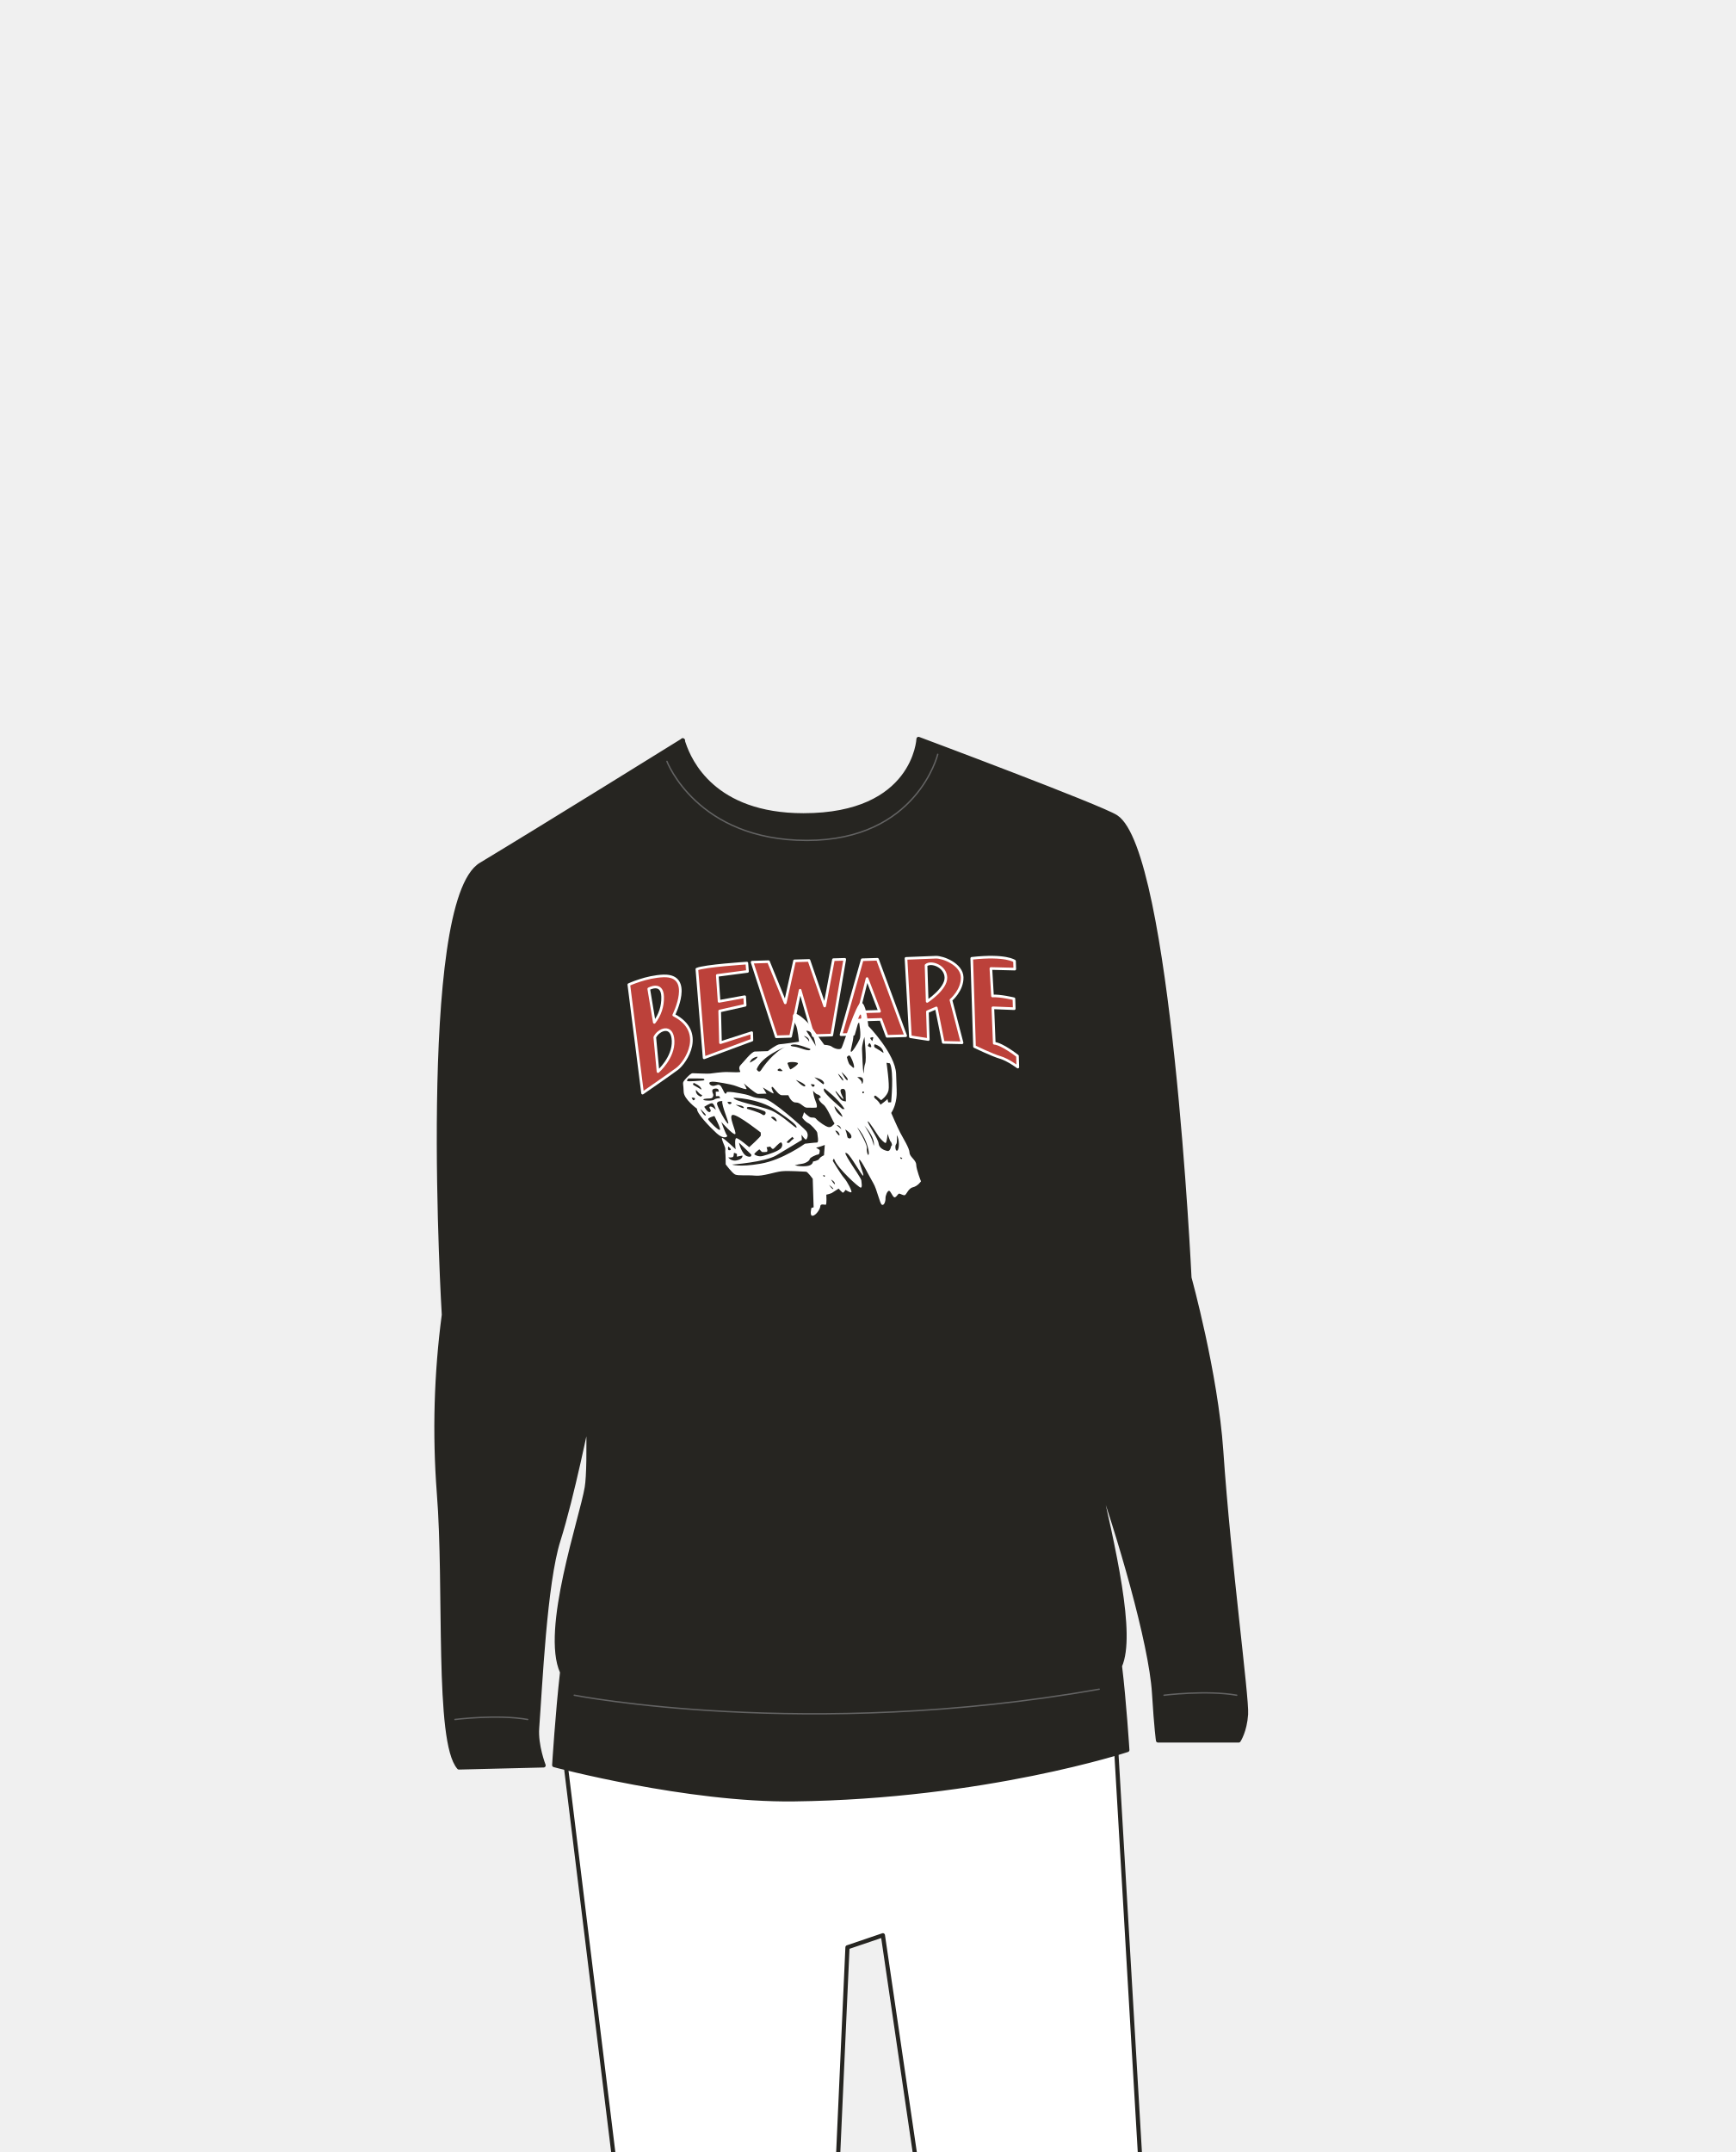
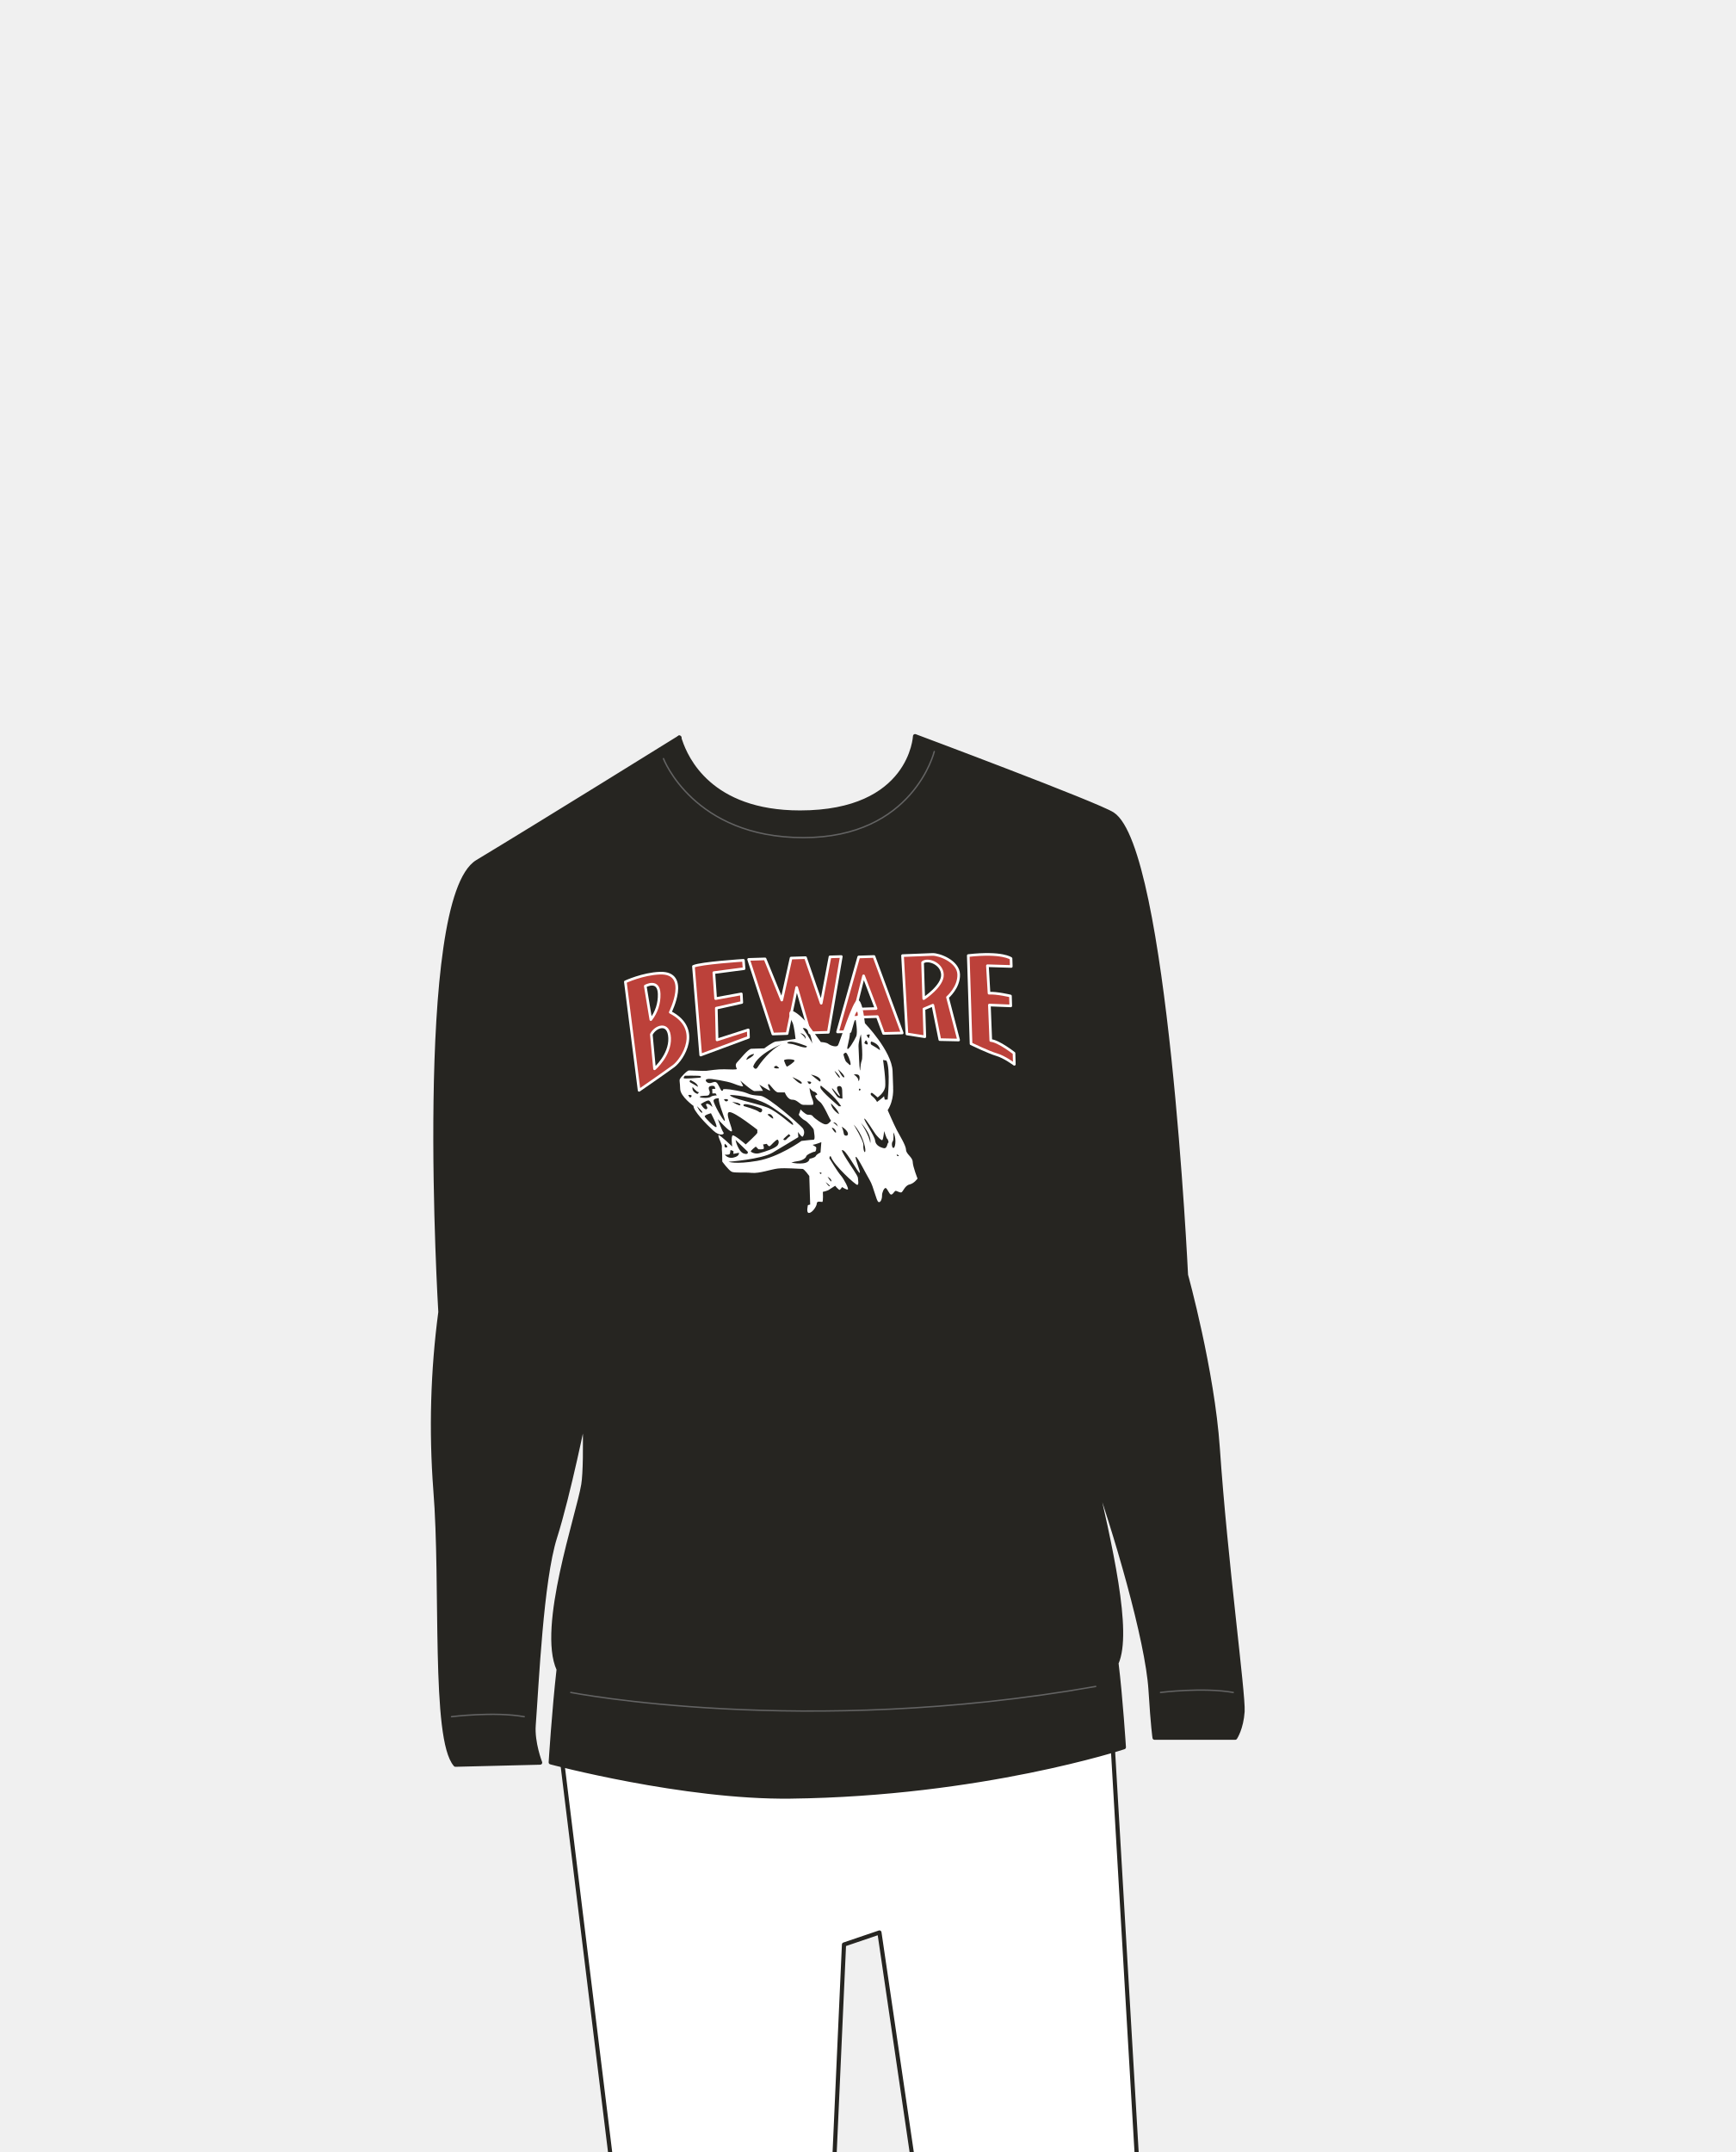
<svg xmlns="http://www.w3.org/2000/svg" width="1250" height="1550" viewBox="0 0 1250 1550">
-   <path d="M406.93,1266.5s61.78,24.3,203.69,19.79,192.84-36.18,192.84-36.18l20.11,342.24-158.71-1.85L636,1393.89l-25.52,8.67-8.83,196.25-153.94-.22Z" fill="#fff" stroke="#262521" stroke-linecap="round" stroke-linejoin="round" stroke-width="3" />
-   <path d="M491.85,533.24l0,0S491.86,533.2,491.85,533.24Z" fill="#262521" stroke="#262521" stroke-linecap="round" stroke-linejoin="round" stroke-width="3" />
-   <path d="M879.72,1045c-3.84-55.87-22.89-124.63-22.89-124.63s-14.58-307-52.88-331.94c-10.88-7.11-142.29-56.21-142.29-56.21s-2.49,55-82.85,55c-65.08,0-82.09-39.23-86.21-51.38a11.73,11.73,0,0,1-.75-2.59c-1,.64-100.94,62.69-145.44,89.5C301.68,649.69,319.74,947,319.74,947a619.73,619.73,0,0,0-3.6,128.12c5.52,68.42-1.88,179.2,14.45,197.93l61-1.5s-5.61-14.34-4.66-27c2.28-30.22,5.54-104.26,15.36-135.21S423.7,1021,423.7,1021c.49,23.68.3,42.22-1,50.32-3.6,21.92-31.66,102.79-17.78,133.07-3.34,29.29-5.7,66.94-5.7,66.94s95.7,25.59,172.7,24.66c137.52-1.66,240.17-35.54,240.17-35.54s-2.28-35.71-5.33-60.53c9.94-22.61-4.2-83.51-17.91-143,17.07,47.16,40.24,126.63,42.46,162.32,1.63,26.39,2.88,34.36,2.88,34.36h58.1s4.49-6.66,5.3-18.88S885.29,1126.26,879.72,1045Z" fill="#262521" stroke="#262521" stroke-linecap="round" stroke-linejoin="round" stroke-width="3" />
-   <path d="M838.52,1221s30.63-3.83,52.37,0" fill="none" stroke="#636363" stroke-linecap="round" stroke-linejoin="round" />
-   <path d="M327.75,1238.47s30.64-3.84,52.37,0" fill="none" stroke="#636363" stroke-linecap="round" stroke-linejoin="round" />
-   <path d="M413.67,1221s168.07,32.86,378.14-4.33" fill="none" stroke="#636363" stroke-linecap="round" stroke-linejoin="round" />
-   <path d="M480.43,548.4s21.5,56.91,100.81,56.91,94.26-62,94.26-62" fill="none" stroke="#636363" stroke-linecap="round" stroke-linejoin="round" />
-   <path d="M620.12,726.24s-.23,2.72,1.28,2.52S620.12,726.24,620.12,726.24Z" fill="#779623" opacity="0.19" />
-   <path d="M485.33,731.1s14.55-28.87-7.35-28.17c-12.42.4-25,6.26-25,6.26l9.9,78.14s18.53-12.78,24.86-17.46S508.62,743.07,485.33,731.1Zm-8-13.1a28.47,28.47,0,0,1-6,18.37l-4-24.12S477.06,706.73,477.34,718ZM474,771.82l-2.32-24.74c2.78-5.73,12.67-9.7,13.19,2.55S474,771.82,474,771.82Z" fill="#bc413a" stroke="#fff" stroke-linecap="round" stroke-linejoin="round" stroke-width="1.9" />
-   <path d="M502,698.06l5.22,63.85,34.43-12.77-.17-5.36L519,751l-.57-22.82,18.34-4.1-.33-6.19L518,721.25l-1.29-18.71,21.76-2.86-.47-6S507.31,695.64,502,698.06Z" fill="#bc413a" stroke="#fff" stroke-linecap="round" stroke-linejoin="round" stroke-width="1.9" />
-   <polygon points="541.77 693.02 559.23 746.76 569.51 746.44 576.38 713.24 585.85 745.93 599.2 745.52 608.53 690.95 600.37 691.2 594.07 724.6 582.76 691.75 572.34 692.07 565.66 722.31 553.6 692.65 541.77 693.02" fill="#bc413a" stroke="#fff" stroke-linecap="round" stroke-linejoin="round" stroke-width="1.9" />
-   <path d="M632.08,690.92l-11,.34-15.24,54,9-.28,2.92-10.24,16.76-.52L639,746.4,652.4,746Zm-13.49,37.93,6-24,9,23.55Z" fill="#bc413a" stroke="#fff" stroke-linecap="round" stroke-linejoin="round" stroke-width="1.9" />
-   <path d="M693.1,703.83c-.29-9.43-14-14.54-18.91-14.39s-21.55.85-21.55.85l3.16,56.43,12.9,2-.62-20,6.4-2.74,5,24.8,13.54.29-8-30.77S693.4,713.27,693.1,703.83Zm-25.2,17.44-.81-26c3.48-3.15,14,.55,14.3,8.76S667.9,721.27,667.9,721.27Z" fill="#bc413a" stroke="#fff" stroke-linecap="round" stroke-linejoin="round" stroke-width="1.9" />
-   <path d="M700,690.25l2,63.56s12.88,6.21,18.47,7.82,12.72,6.94,12.72,6.94l-.24-8s-11.18-8.77-16.73-9.13l-1-25.55,15.39.62-.22-7.14s-9.91-2.38-15.44-2l-1.15-19.8L731,698l-.18-5.74S724.57,687.52,700,690.25Z" fill="#bc413a" stroke="#fff" stroke-linecap="round" stroke-linejoin="round" stroke-width="1.9" />
-   <path d="M660,838.9c-.11-3.54-4.71-5.53-4.81-8.74s-4.57-10.25-6.68-14.29S642,801.61,642,801.61c4.73-7.38,3.9-16,3.9-16s.21,2.26-.38-12.18S625.55,739,625.55,739c-.73-5.23-1.94-16.67-5.29-16.82s-13,31.13-14.11,32.73-5.19.3-6.87-1-5.49-1.34-5.49-1.34-7.85-10.82-9.77-13.45-9.09-9.78-11.76-8.91-.1,6,1.11,8.25,2.21,11.84,2.21,11.84-11.86,1.78-14,1.85-8.49,4.94-8.49,4.94l-9.34.29c-2.39.07-8.28,7.77-10.2,9.67s-.59,4-.28,4.77-4.52.48-9.06.34-10.89.91-12.87,1.11S500.3,773,498.83,773s-6,5-6.56,6.16.05,1.84.22,7.23,9.59,12.17,9.59,12.17c-.32,3.27,9.05,13,14.16,17.7s8.44,2.58,7.42,1.47-4.06-9.65-4.06-9.65,8.59,9.66,10,8.76S524.05,803,528,803s20,12.7,20,12.7l.06,2.13c0,.85-8.38,8.45-8.38,8.45s-7.72-6.68-9.28-6.49-.46,8-.46,8-8.76-8.38-9.75-8.21,2,6,2.21,7.27-.06,2.73.12,3.72.25,8.07.25,8.07,4.58,6.24,6.74,7.3,8.94.29,14.49.83,13.81-2.55,18.9-3.14,16.59.34,17.73.3,4.83,5.1,4.83,5.1l.64,20.53-1.59.48s-1.48,5.71.79,5.64,5.52-4.7,5.6-6.83,3.09-1,3.93-1.12.42-7.24.42-7.24a21.54,21.54,0,0,0,3.86-1.17c.83-.5,5-3.22,5-3.22A19.62,19.62,0,0,0,607,859c.72.32,2.07-2,2.07-2s3.33,2.17,4.17,1.72-2.79-7.57-5.14-10.19-8.18-12.36-8.18-12.36.55-2.75,1.25-.75c2,5.8,17.64,20.15,18.91,20s.45-3.7.41-5.12-5.68-9.32-8.07-13.21-5.07-8.21-2.18-6.32,10.57,16.26,11.55,16-4-11.5-2.76-11.54,7.18,12.11,10,16.84,4.71,15,6.29,15.68,2.62-2.49,2.55-4.61,1.4-5.43,2.53-5.47,2.54,4.32,3.83,4.7,2.61-2.63,3.46-2.66,2.45,1.2,3.87,1.16,2.54-4.9,6.06-5.72,5.82-4.29,5.82-4.29S660.09,842.44,660,838.9ZM630.1,752.14c6.42,1.88,6.32,6.27,6.32,6.27a61.38,61.38,0,0,0-5.54-3.52A1.72,1.72,0,0,1,630.1,752.14Zm-1.58-2.61c0,1.15-1.8-1.91-1.8-1.91C630.58,745.89,628.49,748.38,628.52,749.53Zm-2.2,1.8c.41,0,1.26,1.46,1.3,2.5s-2.32,0-2.45-.66C625.17,753.17,625.92,751.34,626.32,751.33Zm-3.66-4.46s1.77,16,.59,19.08-.89,8.26-1.29,6.77-.89-14-1-17.06S622.66,746.87,622.66,746.87Zm-1.25,39.27s1-.15,1,.63S620.58,788,621.41,786.14Zm-.6-6.22c0-1.85-3.26-4.06-3.26-4.06s3.68-.69,4.09,1.49S620.86,781.77,620.81,779.92Zm-.6-48.76c1.14,4.39-2.42,3.63-2.42,3.63S619.67,729.09,620.21,731.16ZM614.87,745c.26-6.31,4-8.48,4-8.48s1.71,9,.37,12-5.54,9.88-6.26,9S614.6,751.35,614.87,745Zm-4.3,32.9c-1,1.1-4.35-5.77-4.35-5.77S611.57,776.83,610.57,777.93Zm-6.63-4.38s3.61,3.07,3.53,4.59S602.74,772.44,603.94,773.55Zm-2,12.36c.63,0,4.69,5.82,5.52,5.62s-3.77-6.09-1.2-7.07c2.23-.84,2.87,1.22,2.91,2.72l.19,6.14s-2.69,0-3.93-1.67S601.3,785.93,601.92,785.91Zm-9-4.92c-.13,0-6.26-5-6.26-5s4.63.93,6.19,2.76S593.05,781,592.93,781Zm-5.29-27.2a1.31,1.31,0,0,1,.05.22c0,.22,0,.1-.05-.22-.49-2-6.88-11.29-6.88-11.29C586.05,741.84,587.4,751.88,587.64,753.79Zm-1.08,28.53c-1.33,1.61-2.47-1.37-2.47-1.37S587.9,780.71,586.56,782.32Zm-4-32.49c-.42-1.31-3.54-3.68-3.54-3.68C583.93,747.19,582.93,751.15,582.51,749.83Zm-11.14,2.5c3.29-.5,12.35,3.28,12.35,3.28,0,2.65-8.56-1.51-11.24-1.68S568.08,752.82,571.37,752.33Zm8.61,30c-1.11,1.4-6.73-4.51-6.73-4.51S581.09,780.92,580,782.33Zm-5.2-16.49c.18,1.13-4.83,4.26-5.39,4.42s-2.11-4.18-2.11-4.18C566.66,764.47,574.6,764.72,574.78,765.84Zm-9.3-11.72c-8.31,4-15.44,13.71-17.21,16.56s-3.24-.54-3.24-.54C548.63,760.61,565.48,754.12,565.48,754.12Zm-1.79,17.18c-.1.35-3.45.45-3.59-.45s1.65-1.23,1.65-1.23S563.8,771,563.69,771.3Zm-18.08-10.22c0,1.69-5.49,4.34-5.49,4.34C540.79,761.74,545.61,761.08,545.61,761.08Zm-34.4,30.1c2.49,0,2.44-1.68,2.57-2.4s-1.67-3.21-.14-4.25a4,4,0,0,1,3.55-.11l.66,1.82-2.31.07.1,3.26,2.31-.07.86,1.44s-3.12.06-4.37,1.08-6.65.93-7.66.24S508.73,791.21,511.21,791.18ZM495,778.59c-.42-.63.83-1.8.83-1.8s10-.14,11,.23.6,1.19-.37,1.22S495.47,779.22,495,778.59Zm10.19,6.2s-4.19-2.56-5.4-3.15-.05-1.67-.05-1.67S505.31,782.1,505.23,784.79Zm-5.7,7.69c-.41,0-1.27-1.84-1.27-1.84s2.41-.21,2.43.6A1.27,1.27,0,0,1,499.53,792.48Zm1.87-7.57s2.8,3.54,4,3.64-.47,1.35-.47,1.35S500.61,788.66,501.4,784.91Zm6.81,18.56c-1.43,0-3.66-4.71-3.66-4.71S509.65,803.42,508.21,803.47Zm-.9-6.27s3.81-2.53,5.48-2.58,2.9,4.74,2.9,4.74-2.77-2.87-4.23-2.29,1.69,2.63.12,3.75S507.31,797.2,507.31,797.2Zm11.21,16.58c-1.11.6-7.87-6.43-8.33-7.55s4.47-2.42,4.47-2.42S519.64,813.18,518.52,813.78Zm6-4.48c-1.13.06-8-12.39-8-14.4s3.83-1.86,3.83-1.86C519.62,796.28,525.65,809.23,524.51,809.3Zm1.77-14.17c-1.45.72-2.25-1.35-2.25-1.35C526.9,793.2,527.73,794.42,526.28,795.13Zm2.08-4.49s17.76.26,30.49,8.85,15.23,11.2,15,12.61-10.61-9.36-18.75-12.48S528.65,793.18,528.36,790.64Zm43.54,29.44a13,13,0,0,0-2.9,2.5c-.62,1-2.17.64-2.18.07s4-3.82,4-3.82Zm-12.4-12.6c-.1,1-4.1-2.66-4.1-2.66C557.36,803.15,559.6,806.43,559.5,807.48Zm-29.58-11.79c2.29.33,5.65.63,5.94,2.1S529.92,795.69,529.92,795.69Zm8.4,3c-2.39-3.68,11.56,1,12.77,1.88s-.13,3.75-1.92,2.2S538.32,798.66,538.32,798.66ZM547,827.81l1.9,1.93a12.74,12.74,0,0,0,3.41-.1c1.13-.32-.1-3.34-.1-3.34l2.68-.47s1.2,2,2.11,1.67,4.19-4.67,5.75-4.72c0,0,1.61,1.37.12,3.83s-9.65,5-13,5.88a7.34,7.34,0,0,1-6.42-1C542.78,830.93,547,827.81,547,827.81Zm-14.5-4.66c.44.41,8.65,8.4,8.65,8.4s.78,2.53-3,1.23S532,822.74,532.45,823.15Zm-7.87,2.66s3.63,2.58.68,2.67C523.87,828.53,524.58,825.81,524.58,825.81Zm0,7.82a9,9,0,0,0,2.92-.09c1.41-.33.75-3.16,1.32-3.17a6.67,6.67,0,0,1,2,.79l-.08,1.92,4-.77s.64,2.4-3.73,3.39A6,6,0,0,1,524.6,833.63Zm69.63,13.5c-.44.66-.89.72-1.35-.73C592.88,846.4,594.67,846.48,594.23,847.13Zm-.7-15.06s-2.77,1.21-3.38,2.55-4.56,2-4.56,2,.09,2.8-4.67,3.28a24.92,24.92,0,0,1-8.42-.57,31.39,31.39,0,0,1,5.07-1.08c2.79-.35,5.53-2.21,5.66-3.37s4.84-3.28,6-3.32,1.25-2.18,1.22-3-3.52-2-2.2-2.07,5.87-1.83,5.87-1.83Zm6.64,24.35c-.84.25-2.95-3-2.95-3S601,856.16,600.17,856.42Zm1.23-3.84c.1,1.69-2.79-3-2.79-3S601.3,850.89,601.4,852.58Zm-1.7-41.86a3.21,3.21,0,0,1-2.61,1.11c-1.9.06-8.05-4.45-9-5.74s-1.94-1.11-3.7-1.2-5.25-3.8-5.25-3.8a18.45,18.45,0,0,1-1.21,3.56c-.43.45,2.6,3.58,4.24,4.27s6.48,5.81,6.52,7,1.39,7-.22,7-8.66.85-8.66.85S563.67,835.47,548,838.15s-20.65.64-20.65.64,23.54-1.7,31.77-6.58,18.5-11.15,18.5-11.15l-.24-3.76s2.81,4.29,3.51,3.29a5,5,0,0,0-.19-6.07c-2-2.37-24.78-22.81-30.39-23.25s-6.45-.53-10-2-11.13-2.33-11.87-2.55a34.34,34.34,0,0,0-4.79-.25c-.25.2-.4,1.78-1.34,1.09s-2.33-5.25-3.94-6.06-3.19,1-5.3.56-4.19-3.55,2-2.89c0,0,11,1.42,15.5,3.19s7.41,2.56,7.24,1.83a33.82,33.82,0,0,0-2-3.89s8.6,7.65,10.28,7.59l6.08-.19-2.63-4.46s6.88,4.33,7.61,4.31-2-3.6-1.17-4.66,4.44,6,7.22,5.94,4.69,0,4.69,0,1.93,5.36,5.44,5.25,5.52,3.79,7.95,3.72,7.13.36,7.11-.37.4-1.33-1-4.66a25,25,0,0,1-1.69-7.13s2.13,2.57,3.31,2.68,3.3,2.39,1.54,2.45-.06,2.93,2.64,4.9,7,12.54,7.74,13.1S599.7,810.72,599.7,810.72Zm4.87,7.07c-.82.17-2.92-3.41-2.92-3.41C603.62,813.91,605.39,817.61,604.57,817.79Zm1.5-4.22c-.16-.67-3.38-3.11-3.38-3.11C605.67,810.19,606.22,814.23,606.07,813.57Zm-5-16.86s5.68,5.3,5.76,7.78C606.86,804.49,601.49,801.26,601.1,796.71Zm5.73,2.1s-13.16-11-13.36-13.53,1.37-.51,1.37-.51,8.75,6.38,13.61,14Zm3.55,19.85a23.46,23.46,0,0,0-1.48-5.18s4.08,2.55,4.42,4.89S610.43,820.27,610.38,818.66ZM612.31,767c-1.18-.78-2.25-5.6-2.25-5.6s.88-1.29,1.81-1.17,3.3,5.87,3.37,8.06S613.49,767.79,612.31,767Zm13.53,64.05c-.4,2.44-1.71-1.31-1.4-4.27s-7-14.79-7-14.79C623.5,818.25,626.24,828.62,625.84,831.07Zm3.51-5.82c-.57-5.53-6.67-14.55-6.67-14.55C631.38,820.68,629.35,825.25,629.35,825.25Zm13-.17c-.67,0-.67,4.4-3.1,3.94s-6-2-6.33-5.43-8.39-15-7.8-15.84,7.08,9.87,8.19,11.29,3.89,4.44,4.69,4.2,1.41-6.53,1.41-6.53,1.78,5.55,2.18,5.54S643,825.09,642.35,825.08ZM639.84,794a21.13,21.13,0,0,0-.54-2.52c0,.58-5,4.2-5,4.2a13.28,13.28,0,0,0-3.41-4.06c-2.12-1.55-.9-2.51-.41-2.52s4.23,3.33,4.23,3.33,4.42-3,5.33-7.1-1.43-19.86-1.43-19.86l2.44.42c3.08,6,.87,28.05.87,28.05Zm6.58,34.67c-1.37,1-1.92-3.43-.89-4.53s.47-6.58.47-6.58C648.11,820.84,647.79,827.69,646.42,828.67Zm3.13,6c-1,.36-1.11-1.18-1.11-1.18C649.39,833.77,650.55,834.34,649.55,834.71Z" fill="#fff" />
+   <path d="M404.43,1264.5s61.78,24.3,203.69,19.79S801,1248.11,801,1248.11l20.11,342.24-158.71-1.85-28.9-196.61-25.52,8.67-8.83,196.25-153.94-.22Z" fill="#fff" stroke="#262521" stroke-linecap="round" stroke-linejoin="round" stroke-width="3" />
+   <path d="M489.35,531.24l0,0S489.36,531.2,489.35,531.24Z" fill="#262521" stroke="#262521" stroke-linecap="round" stroke-linejoin="round" stroke-width="3" />
+   <path d="M877.22,1043c-3.84-55.87-22.89-124.63-22.89-124.63s-14.58-307-52.88-331.94c-10.88-7.11-142.29-56.21-142.29-56.21s-2.49,55-82.85,55c-65.08,0-82.09-39.23-86.21-51.38a11.73,11.73,0,0,1-.75-2.59c-1,.64-100.94,62.69-145.44,89.5C299.18,647.69,317.24,945,317.24,945a619.73,619.73,0,0,0-3.6,128.12c5.52,68.42-1.88,179.2,14.45,197.93l61-1.5s-5.61-14.34-4.66-27c2.28-30.22,5.54-104.26,15.36-135.21S421.2,1019,421.2,1019c.49,23.68.3,42.22-1,50.32-3.6,21.92-31.66,102.79-17.78,133.07-3.34,29.29-5.7,66.94-5.7,66.94s95.7,25.59,172.7,24.66c137.52-1.66,240.17-35.54,240.17-35.54s-2.28-35.71-5.33-60.53c9.94-22.61-4.2-83.51-17.91-143,17.07,47.16,40.24,126.63,42.46,162.32,1.63,26.39,2.88,34.36,2.88,34.36h58.1s4.49-6.66,5.3-18.88S882.79,1124.26,877.22,1043Z" fill="#262521" stroke="#262521" stroke-linecap="round" stroke-linejoin="round" stroke-width="3" />
+   <path d="M836,1219s30.63-3.83,52.37,0" fill="none" stroke="#636363" stroke-linecap="round" stroke-linejoin="round" />
+   <path d="M325.25,1236.47s30.64-3.84,52.37,0" fill="none" stroke="#636363" stroke-linecap="round" stroke-linejoin="round" />
+   <path d="M411.17,1219s168.07,32.86,378.14-4.33" fill="none" stroke="#636363" stroke-linecap="round" stroke-linejoin="round" />
+   <path d="M477.93,546.4s21.5,56.91,100.81,56.91,94.26-62,94.26-62" fill="none" stroke="#636363" stroke-linecap="round" stroke-linejoin="round" />
+   <path d="M617.62,724.24s-.23,2.72,1.28,2.52S617.62,724.24,617.62,724.24Z" fill="#779623" opacity="0.19" />
+   <path d="M482.83,729.1s14.55-28.87-7.35-28.17c-12.42.4-25,6.26-25,6.26l9.9,78.14s18.53-12.78,24.86-17.46S506.12,741.07,482.83,729.1Zm-8-13.1a28.47,28.47,0,0,1-6,18.37l-4-24.12S474.56,704.73,474.84,716Zm-3.33,53.82-2.32-24.74c2.78-5.73,12.67-9.7,13.19,2.55S471.51,769.82,471.51,769.82Z" fill="#bc413a" stroke="#fff" stroke-linecap="round" stroke-linejoin="round" stroke-width="1.9" />
+   <path d="M499.53,696.06l5.22,63.85,34.43-12.77-.17-5.36L516.54,749,516,726.15l18.34-4.1-.33-6.19-18.5,3.39-1.29-18.71L536,697.68l-.47-6S504.81,693.64,499.53,696.06Z" fill="#bc413a" stroke="#fff" stroke-linecap="round" stroke-linejoin="round" stroke-width="1.9" />
+   <polygon points="539.27 691.02 556.73 744.76 567.01 744.44 573.88 711.24 583.35 743.93 596.7 743.52 606.03 688.95 597.87 689.2 591.57 722.6 580.26 689.75 569.84 690.07 563.16 720.31 551.1 690.65 539.27 691.02" fill="#bc413a" stroke="#fff" stroke-linecap="round" stroke-linejoin="round" stroke-width="1.9" />
+   <path d="M629.58,688.92l-11,.34-15.24,54,9-.28,2.92-10.24,16.76-.52,4.47,12.13L649.9,744Zm-13.49,37.93,6-24,9,23.55Z" fill="#bc413a" stroke="#fff" stroke-linecap="round" stroke-linejoin="round" stroke-width="1.9" />
+   <path d="M690.6,701.83c-.29-9.43-14-14.54-18.91-14.39s-21.55.85-21.55.85l3.16,56.43,12.9,2-.62-20L672,724l5,24.8,13.54.29-8-30.77S690.9,711.27,690.6,701.83Zm-25.2,17.44-.81-26c3.48-3.15,14,.55,14.3,8.76S665.4,719.27,665.4,719.27Z" fill="#bc413a" stroke="#fff" stroke-linecap="round" stroke-linejoin="round" stroke-width="1.9" />
+   <path d="M697.5,688.25l2,63.56s12.88,6.21,18.47,7.82,12.72,6.94,12.72,6.94l-.24-8s-11.18-8.77-16.73-9.13l-1-25.55,15.39.62-.22-7.14s-9.91-2.38-15.44-2l-1.15-19.8,17.18.54-.18-5.74S722.07,685.52,697.5,688.25Z" fill="#bc413a" stroke="#fff" stroke-linecap="round" stroke-linejoin="round" stroke-width="1.9" />
+   <path d="M657.48,836.9c-.11-3.54-4.71-5.53-4.81-8.74s-4.57-10.25-6.68-14.29-6.54-14.26-6.54-14.26c4.73-7.38,3.9-16,3.9-16s.21,2.26-.38-12.18S623.05,737,623.05,737c-.73-5.23-1.94-16.67-5.29-16.82s-13,31.13-14.11,32.73-5.19.3-6.87-1-5.49-1.34-5.49-1.34-7.85-10.82-9.77-13.45-9.09-9.78-11.76-8.91-.1,6,1.11,8.25,2.21,11.84,2.21,11.84-11.86,1.78-14,1.85-8.49,4.94-8.49,4.94l-9.34.29c-2.39.07-8.28,7.77-10.2,9.67s-.59,4-.28,4.77-4.52.48-9.06.34-10.89.91-12.87,1.11S497.8,771,496.33,771s-6,5-6.56,6.16.05,1.84.22,7.23,9.59,12.17,9.59,12.17c-.32,3.27,9.05,13,14.16,17.7s8.44,2.58,7.42,1.47-4.06-9.65-4.06-9.65,8.59,9.66,10,8.76S521.55,801,525.52,801s20,12.7,20,12.7l.06,2.13c0,.85-8.38,8.45-8.38,8.45s-7.72-6.68-9.28-6.49-.46,8-.46,8-8.76-8.38-9.75-8.21,2,6,2.21,7.27-.06,2.73.12,3.72.25,8.07.25,8.07,4.58,6.24,6.74,7.3,8.94.29,14.49.83,13.81-2.55,18.9-3.14,16.59.34,17.73.3,4.83,5.1,4.83,5.1l.64,20.53L582,868s-1.48,5.71.79,5.64,5.52-4.7,5.6-6.83,3.09-1,3.93-1.12.42-7.24.42-7.24a21.54,21.54,0,0,0,3.86-1.17c.83-.5,5-3.22,5-3.22a19.62,19.62,0,0,0,2.91,2.94c.72.32,2.07-2,2.07-2s3.33,2.17,4.17,1.72-2.79-7.57-5.14-10.19-8.18-12.36-8.18-12.36.55-2.75,1.25-.75c2,5.8,17.64,20.15,18.91,20s.45-3.7.41-5.12-5.68-9.32-8.07-13.21-5.07-8.21-2.18-6.32,10.57,16.26,11.55,16-4-11.5-2.76-11.54,7.18,12.11,10,16.84,4.71,15,6.29,15.68,2.62-2.49,2.55-4.61,1.4-5.43,2.53-5.47,2.54,4.32,3.83,4.7,2.61-2.63,3.46-2.66,2.45,1.2,3.87,1.16,2.54-4.9,6.06-5.72,5.82-4.29,5.82-4.29S657.59,840.44,657.48,836.9ZM627.6,750.14c6.42,1.88,6.32,6.27,6.32,6.27a61.38,61.38,0,0,0-5.54-3.52A1.72,1.72,0,0,1,627.6,750.14ZM626,747.53c0,1.15-1.8-1.91-1.8-1.91C628.08,743.89,626,746.38,626,747.53Zm-2.2,1.8c.41,0,1.26,1.46,1.3,2.5s-2.32,0-2.45-.66C622.67,751.17,623.42,749.34,623.82,749.33Zm-3.66-4.46s1.77,16,.59,19.08-.89,8.26-1.29,6.77-.89-14-1-17.06S620.16,744.87,620.16,744.87Zm-1.25,39.27s1-.15,1,.63S618.08,786,618.91,784.14Zm-.6-6.22c0-1.85-3.26-4.06-3.26-4.06s3.68-.69,4.09,1.49S618.36,779.77,618.31,777.92Zm-.6-48.76c1.14,4.39-2.42,3.63-2.42,3.63S617.17,727.09,617.71,729.16ZM612.37,743c.26-6.31,4-8.48,4-8.48s1.71,9,.37,12-5.54,9.88-6.26,9S612.1,749.35,612.37,743Zm-4.3,32.9c-1,1.1-4.35-5.77-4.35-5.77S609.07,774.83,608.07,775.93Zm-6.63-4.38s3.61,3.07,3.53,4.59S600.24,770.44,601.44,771.55Zm-2,12.36c.63,0,4.69,5.82,5.52,5.62s-3.77-6.09-1.2-7.07c2.23-.84,2.87,1.22,2.91,2.72l.19,6.14s-2.69,0-3.93-1.67S598.8,783.93,599.42,783.91Zm-9-4.92c-.13,0-6.26-5-6.26-5s4.63.93,6.19,2.76S590.55,779,590.43,779Zm-5.29-27.2a1.31,1.31,0,0,1,.05.22c0,.22,0,.1-.05-.22-.49-2-6.88-11.29-6.88-11.29C583.55,739.84,584.9,749.88,585.14,751.79Zm-1.08,28.53c-1.33,1.61-2.47-1.37-2.47-1.37S585.4,778.71,584.06,780.32Zm-4-32.49c-.42-1.31-3.54-3.68-3.54-3.68C581.43,745.19,580.43,749.15,580,747.83Zm-11.14,2.5c3.29-.5,12.35,3.28,12.35,3.28,0,2.65-8.56-1.51-11.24-1.68S565.58,750.82,568.87,750.33Zm8.61,30c-1.11,1.4-6.73-4.51-6.73-4.51S578.59,778.92,577.48,780.33Zm-5.2-16.49c.18,1.13-4.83,4.26-5.39,4.42s-2.11-4.18-2.11-4.18C564.16,762.47,572.1,762.72,572.28,763.84ZM563,752.12c-8.31,4-15.44,13.71-17.21,16.56s-3.24-.54-3.24-.54C546.13,758.61,563,752.12,563,752.12Zm-1.79,17.18c-.1.35-3.45.45-3.59-.45s1.65-1.23,1.65-1.23S561.3,769,561.19,769.3Zm-18.08-10.22c0,1.69-5.49,4.34-5.49,4.34C538.29,759.74,543.11,759.08,543.11,759.08Zm-34.4,30.1c2.49,0,2.44-1.68,2.57-2.4s-1.67-3.21-.14-4.25a4,4,0,0,1,3.55-.11l.66,1.82-2.31.07.1,3.26,2.31-.07.86,1.44s-3.12.06-4.37,1.08-6.65.93-7.66.24S506.23,789.21,508.71,789.18Zm-16.17-12.59c-.42-.63.83-1.8.83-1.8s10-.14,11,.23.6,1.19-.37,1.22S493,777.22,492.54,776.59Zm10.19,6.2s-4.19-2.56-5.4-3.15-.05-1.67-.05-1.67S502.81,780.1,502.73,782.79Zm-5.7,7.69c-.41,0-1.27-1.84-1.27-1.84s2.41-.21,2.43.6A1.27,1.27,0,0,1,497,790.48Zm1.87-7.57s2.8,3.54,4,3.64-.47,1.35-.47,1.35S498.11,786.66,498.9,782.91Zm6.81,18.56c-1.43,0-3.66-4.71-3.66-4.71S507.15,801.42,505.71,801.47Zm-.9-6.27s3.81-2.53,5.48-2.58,2.9,4.74,2.9,4.74-2.77-2.87-4.23-2.29,1.69,2.63.12,3.75S504.81,795.2,504.81,795.2ZM516,811.78c-1.11.6-7.87-6.43-8.33-7.55s4.47-2.42,4.47-2.42S517.14,811.18,516,811.78Zm6-4.48c-1.13.06-8-12.39-8-14.4s3.83-1.86,3.83-1.86C517.12,794.28,523.15,807.23,522,807.3Zm1.77-14.17c-1.45.72-2.25-1.35-2.25-1.35C524.4,791.2,525.23,792.42,523.78,793.13Zm2.08-4.49s17.76.26,30.49,8.85,15.23,11.2,15,12.61-10.61-9.36-18.75-12.48S526.15,791.18,525.86,788.64Zm43.54,29.44a13,13,0,0,0-2.9,2.5c-.62,1-2.17.64-2.18.07s4-3.82,4-3.82ZM557,805.48c-.1,1-4.1-2.66-4.1-2.66C554.86,801.15,557.1,804.43,557,805.48Zm-29.58-11.79c2.29.33,5.65.63,5.94,2.1S527.42,793.69,527.42,793.69Zm8.4,3c-2.39-3.68,11.56,1,12.77,1.88s-.13,3.75-1.92,2.2S535.82,796.66,535.82,796.66Zm8.63,29.15,1.9,1.93a12.74,12.74,0,0,0,3.41-.1c1.13-.32-.1-3.34-.1-3.34l2.68-.47s1.2,2,2.11,1.67,4.19-4.67,5.75-4.72c0,0,1.61,1.37.12,3.83s-9.65,5-13,5.88a7.34,7.34,0,0,1-6.42-1C540.28,828.93,544.45,825.81,544.45,825.81ZM530,821.15c.44.41,8.65,8.4,8.65,8.4s.78,2.53-3,1.23S529.51,820.74,530,821.15Zm-7.87,2.66s3.63,2.58.68,2.67C521.37,826.53,522.08,823.81,522.08,823.81Zm0,7.82a9,9,0,0,0,2.92-.09c1.41-.33.75-3.16,1.32-3.17a6.67,6.67,0,0,1,2,.79l-.08,1.92,4-.77s.64,2.4-3.73,3.39A6,6,0,0,1,522.1,831.63Zm69.63,13.5c-.44.66-.89.72-1.35-.73C590.38,844.4,592.17,844.48,591.73,845.13Zm-.7-15.06s-2.77,1.21-3.38,2.55-4.56,2-4.56,2,.09,2.8-4.67,3.28a24.92,24.92,0,0,1-8.42-.57,31.39,31.39,0,0,1,5.07-1.08c2.79-.35,5.53-2.21,5.66-3.37s4.84-3.28,6-3.32,1.25-2.18,1.22-3-3.52-2-2.2-2.07,5.87-1.83,5.87-1.83Zm6.64,24.35c-.84.25-2.95-3-2.95-3S598.51,854.16,597.67,854.42Zm1.23-3.84c.1,1.69-2.79-3-2.79-3S598.8,848.89,598.9,850.58Zm-1.7-41.86a3.21,3.21,0,0,1-2.61,1.11c-1.9.06-8.05-4.45-9-5.74s-1.94-1.11-3.7-1.2-5.25-3.8-5.25-3.8a18.45,18.45,0,0,1-1.21,3.56c-.43.45,2.6,3.58,4.24,4.27s6.48,5.81,6.52,7,1.39,7-.22,7-8.66.85-8.66.85-16.17,11.68-31.89,14.36-20.65.64-20.65.64,23.54-1.7,31.77-6.58,18.5-11.15,18.5-11.15l-.24-3.76s2.81,4.29,3.51,3.29a5,5,0,0,0-.19-6.07c-2-2.37-24.78-22.81-30.39-23.25s-6.45-.53-10-2-11.13-2.33-11.87-2.55a34.34,34.34,0,0,0-4.79-.25c-.25.2-.4,1.78-1.34,1.09s-2.33-5.25-3.94-6.06-3.19,1-5.3.56-4.19-3.55,2-2.89c0,0,11,1.42,15.5,3.19s7.41,2.56,7.24,1.83a33.82,33.82,0,0,0-2-3.89s8.6,7.65,10.28,7.59l6.08-.19-2.63-4.46s6.88,4.33,7.61,4.31-2-3.6-1.17-4.66,4.44,6,7.22,5.94,4.69,0,4.69,0,1.93,5.36,5.44,5.25,5.52,3.79,7.95,3.72,7.13.36,7.11-.37.4-1.33-1-4.66a25,25,0,0,1-1.69-7.13s2.13,2.57,3.31,2.68,3.3,2.39,1.54,2.45-.06,2.93,2.64,4.9,7,12.54,7.74,13.1S597.2,808.72,597.2,808.72Zm4.87,7.07c-.82.17-2.92-3.41-2.92-3.41C601.12,811.91,602.89,815.61,602.07,815.79Zm1.5-4.22c-.16-.67-3.38-3.11-3.38-3.11C603.17,808.19,603.72,812.23,603.57,811.57Zm-5-16.86s5.68,5.3,5.76,7.78C604.36,802.49,599,799.26,598.6,794.71Zm5.73,2.1s-13.16-11-13.36-13.53,1.37-.51,1.37-.51,8.75,6.38,13.61,14Zm3.55,19.85a23.46,23.46,0,0,0-1.48-5.18s4.08,2.55,4.42,4.89S607.93,818.27,607.88,816.66ZM609.81,765c-1.18-.78-2.25-5.6-2.25-5.6s.88-1.29,1.81-1.17,3.3,5.87,3.37,8.06S611,765.79,609.81,765Zm13.53,64.05c-.4,2.44-1.71-1.31-1.4-4.27s-7-14.79-7-14.79C621,816.25,623.74,826.62,623.34,829.07Zm3.51-5.82c-.57-5.53-6.67-14.55-6.67-14.55C628.88,818.68,626.85,823.25,626.85,823.25Zm13-.17c-.67,0-.67,4.4-3.1,3.94s-6-2-6.33-5.43-8.39-15-7.8-15.84,7.08,9.87,8.19,11.29,3.89,4.44,4.69,4.2,1.41-6.53,1.41-6.53,1.78,5.55,2.18,5.54S640.52,823.09,639.85,823.08ZM637.34,792a21.13,21.13,0,0,0-.54-2.52c0,.58-5,4.2-5,4.2a13.28,13.28,0,0,0-3.41-4.06c-2.12-1.55-.9-2.51-.41-2.52s4.23,3.33,4.23,3.33,4.42-3,5.33-7.1-1.43-19.86-1.43-19.86l2.44.42c3.08,6,.87,28.05.87,28.05Zm6.58,34.67c-1.37,1-1.92-3.43-.89-4.53s.47-6.58.47-6.58C645.61,818.84,645.29,825.69,643.92,826.67Zm3.13,6c-1,.36-1.11-1.18-1.11-1.18C646.89,831.77,648.05,832.34,647.05,832.71Z" fill="#fff" />
</svg>
